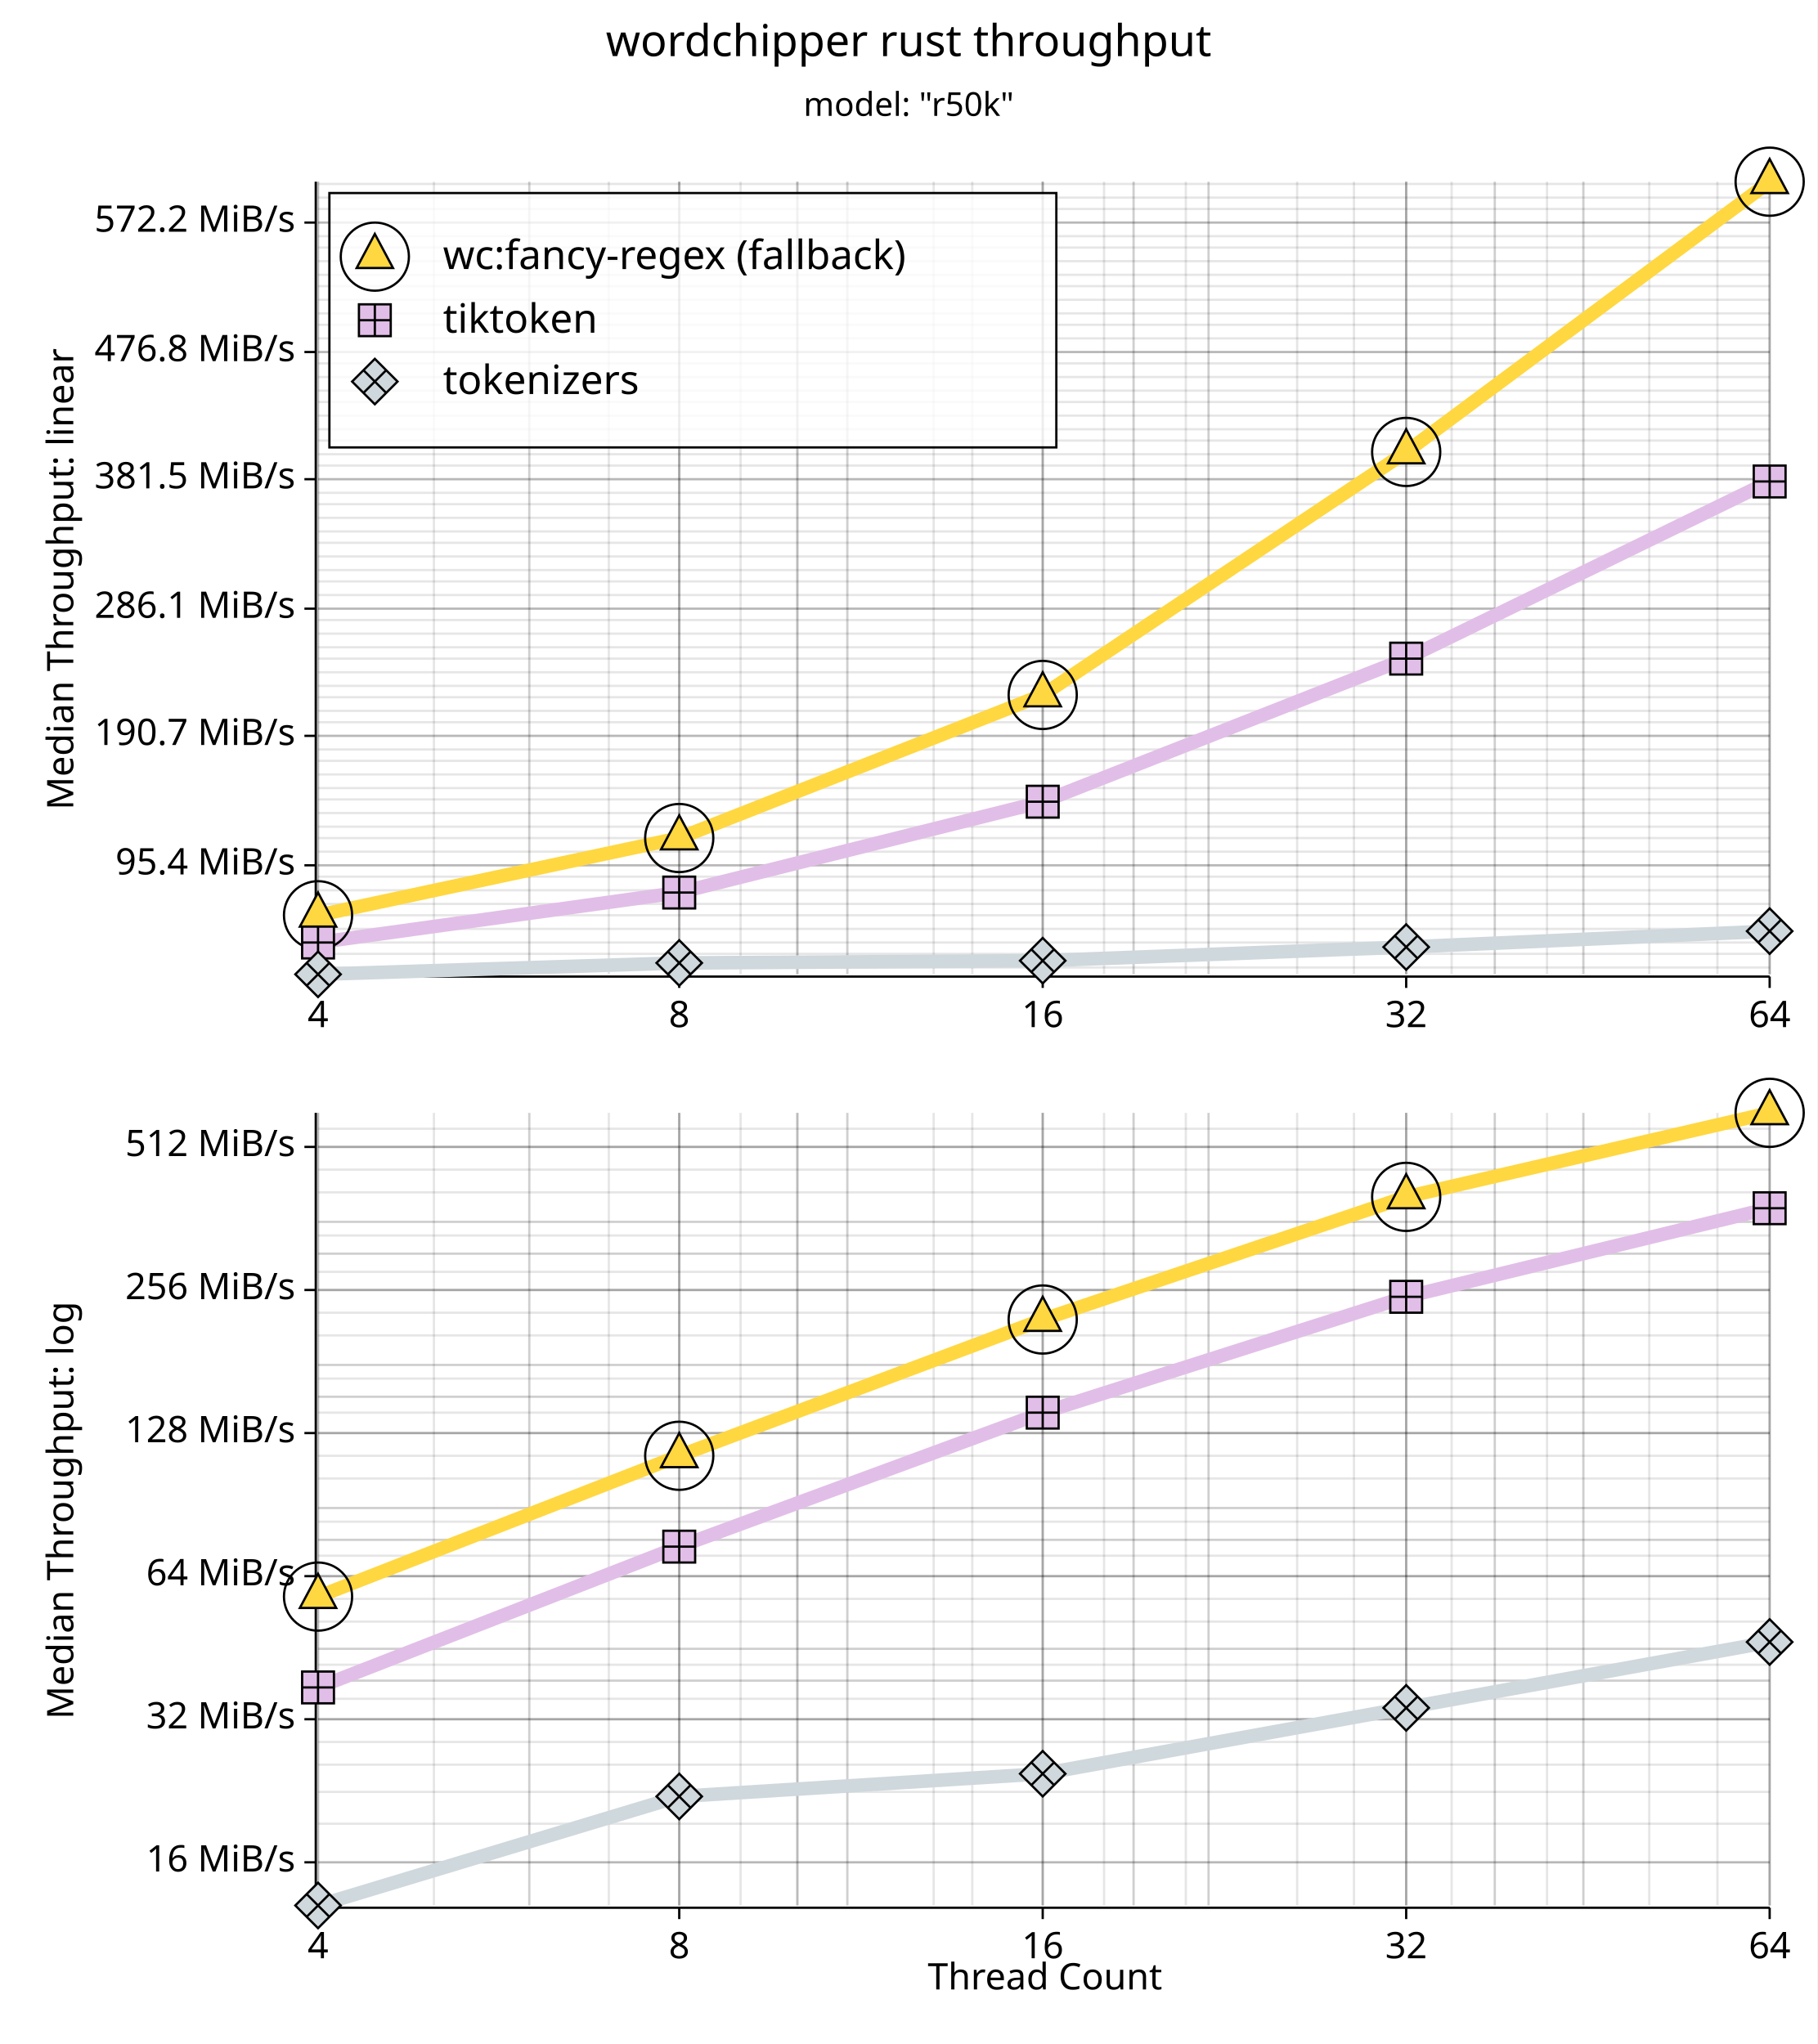
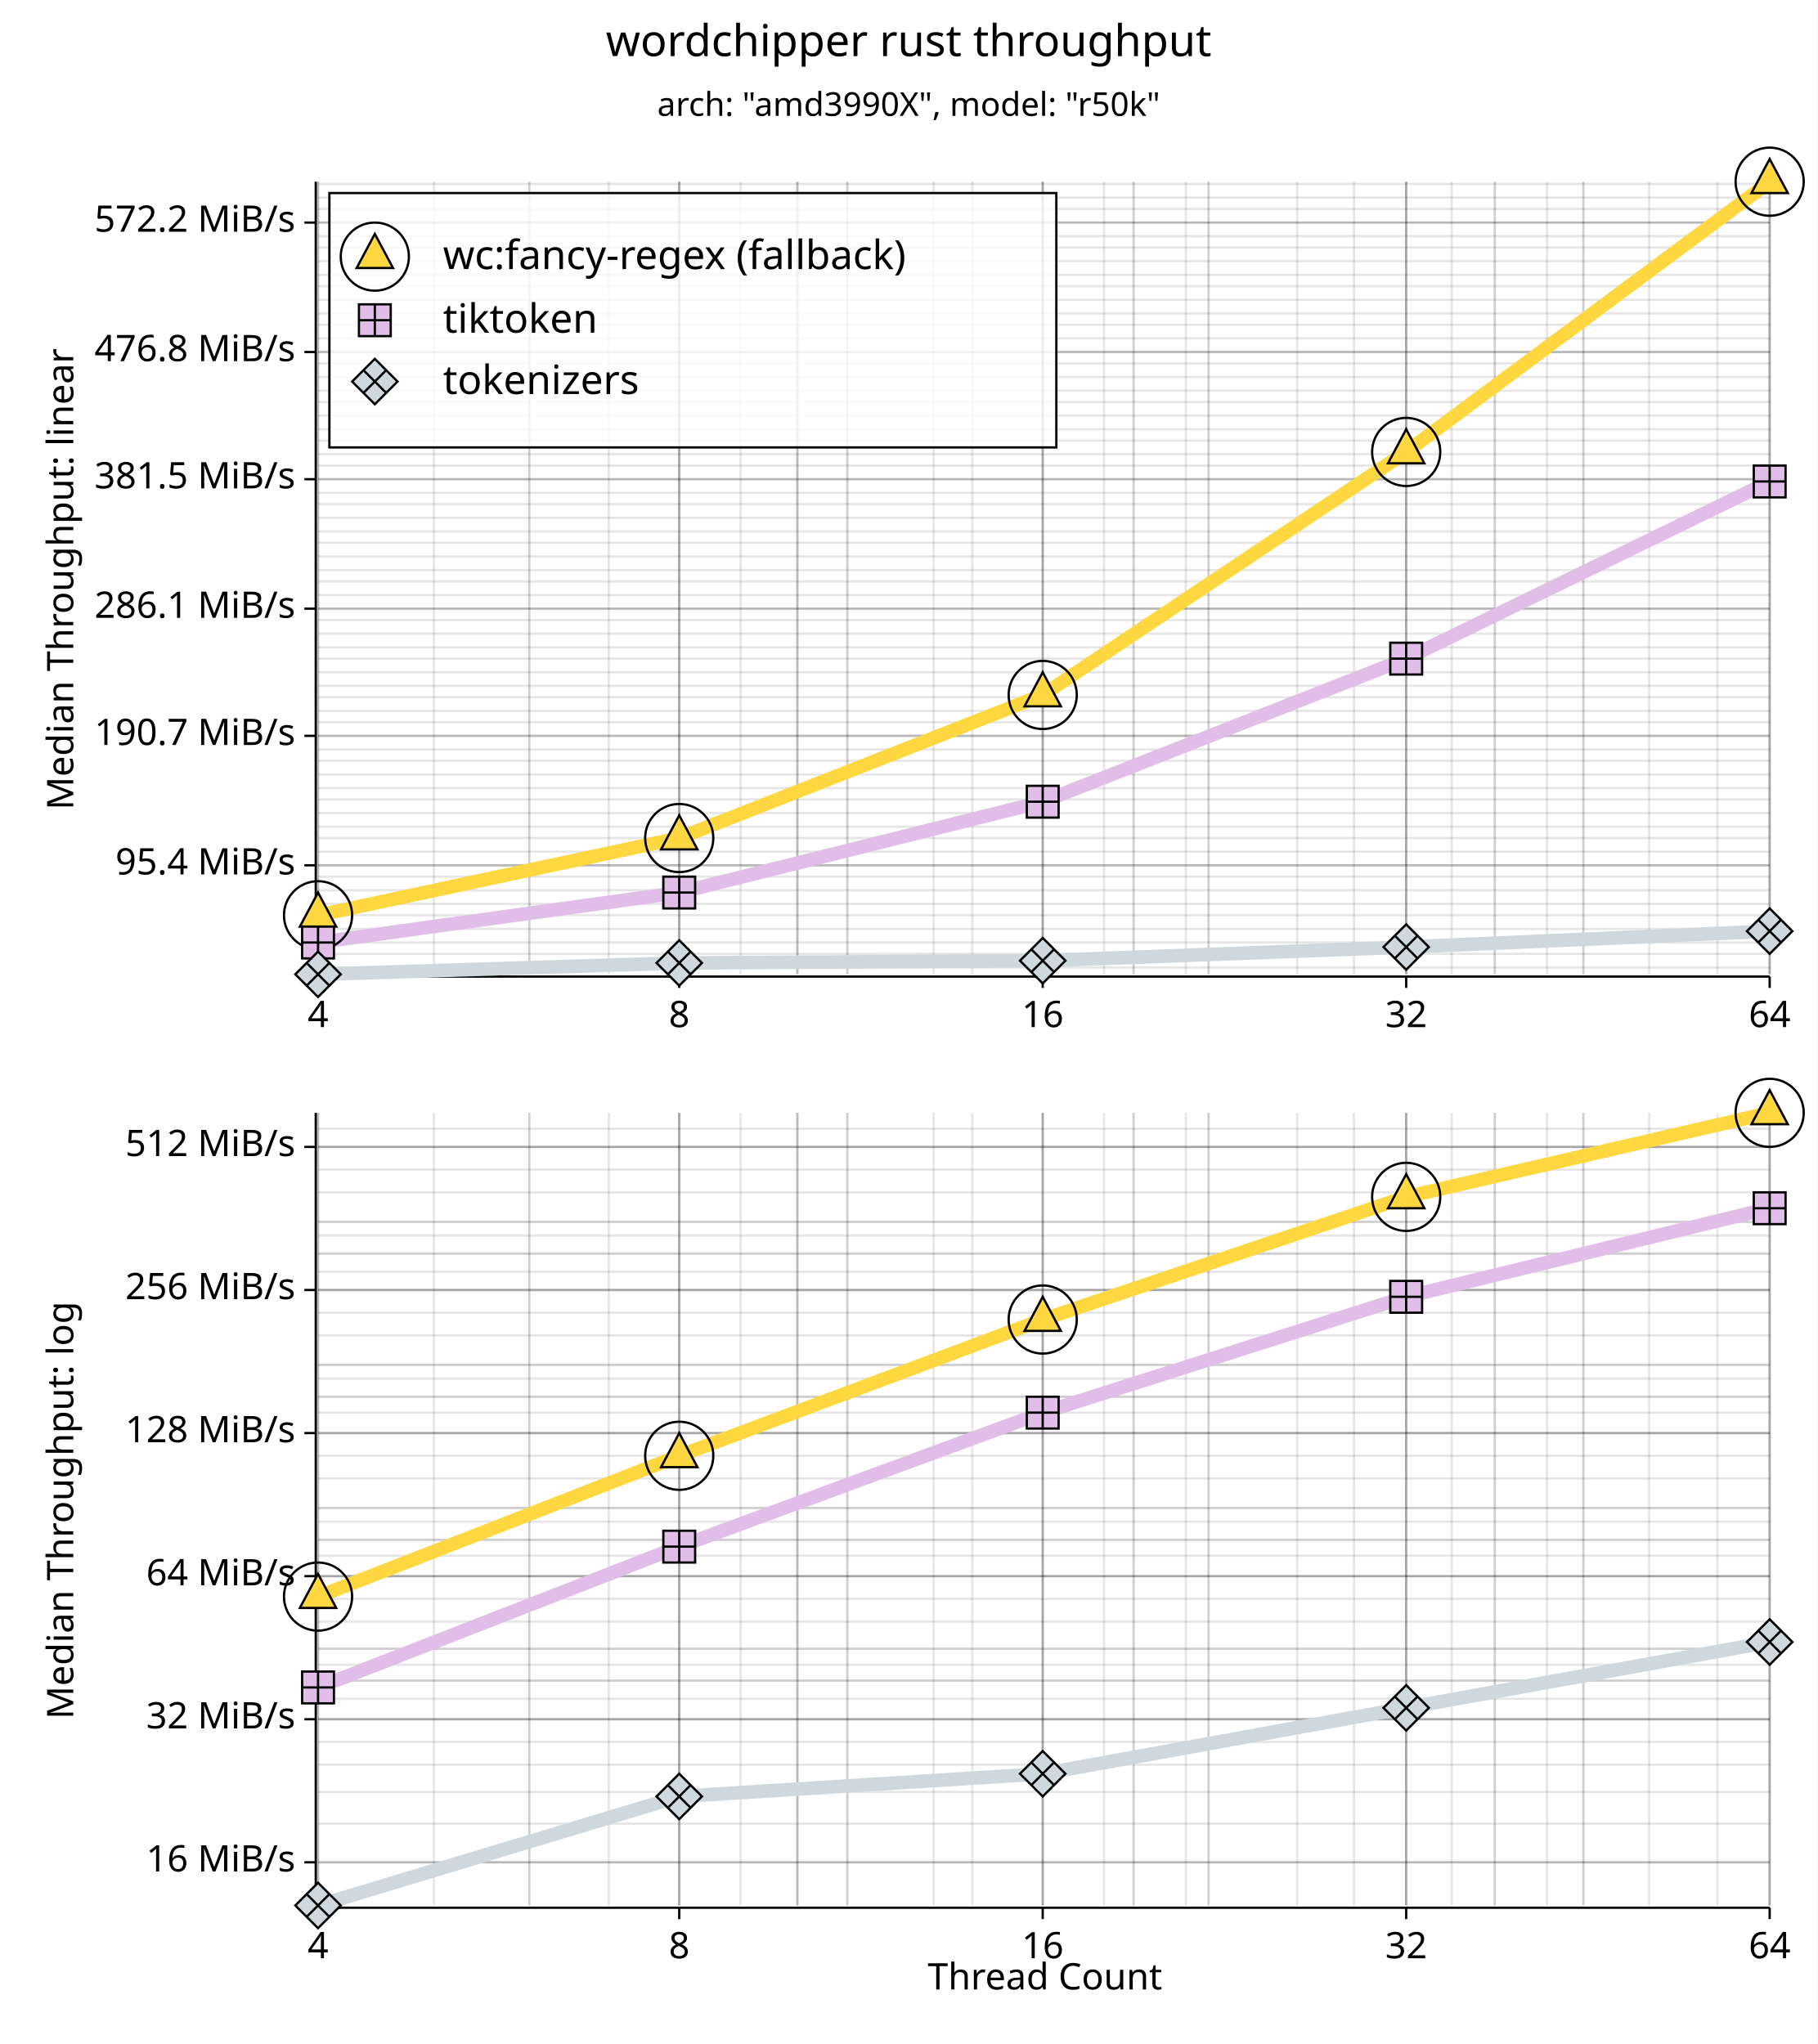
<svg xmlns="http://www.w3.org/2000/svg" width="800" height="900" viewBox="0 0 800 900">
  <rect x="0" y="0" width="800" height="900" opacity="1" fill="#FFFFFF" stroke="none" />
  <text x="400" y="10" dy="0.76em" text-anchor="middle" font-family="sans-serif" font-size="19.355" opacity="1" fill="#000000">
wordchipper rust throughput
</text>
  <text x="400" y="40" dy="0.76em" text-anchor="middle" font-family="sans-serif" font-size="14.516" opacity="1" fill="#000000">
- model: "r50k"
+ arch: "amd3990X", model: "r50k"
</text>
  <line opacity="0.1" stroke="#000000" stroke-width="1" x1="140" y1="429" x2="140" y2="80" />
  <line opacity="0.1" stroke="#000000" stroke-width="1" x1="191" y1="429" x2="191" y2="80" />
  <line opacity="0.1" stroke="#000000" stroke-width="1" x1="233" y1="429" x2="233" y2="80" />
  <line opacity="0.1" stroke="#000000" stroke-width="1" x1="233" y1="429" x2="233" y2="80" />
  <line opacity="0.1" stroke="#000000" stroke-width="1" x1="268" y1="429" x2="268" y2="80" />
  <line opacity="0.1" stroke="#000000" stroke-width="1" x1="299" y1="429" x2="299" y2="80" />
  <line opacity="0.1" stroke="#000000" stroke-width="1" x1="326" y1="429" x2="326" y2="80" />
  <line opacity="0.1" stroke="#000000" stroke-width="1" x1="351" y1="429" x2="351" y2="80" />
  <line opacity="0.1" stroke="#000000" stroke-width="1" x1="351" y1="429" x2="351" y2="80" />
  <line opacity="0.1" stroke="#000000" stroke-width="1" x1="373" y1="429" x2="373" y2="80" />
  <line opacity="0.1" stroke="#000000" stroke-width="1" x1="299" y1="429" x2="299" y2="80" />
  <line opacity="0.1" stroke="#000000" stroke-width="1" x1="351" y1="429" x2="351" y2="80" />
  <line opacity="0.1" stroke="#000000" stroke-width="1" x1="373" y1="429" x2="373" y2="80" />
  <line opacity="0.1" stroke="#000000" stroke-width="1" x1="411" y1="429" x2="411" y2="80" />
  <line opacity="0.1" stroke="#000000" stroke-width="1" x1="428" y1="429" x2="428" y2="80" />
  <line opacity="0.1" stroke="#000000" stroke-width="1" x1="459" y1="429" x2="459" y2="80" />
  <line opacity="0.1" stroke="#000000" stroke-width="1" x1="486" y1="429" x2="486" y2="80" />
  <line opacity="0.1" stroke="#000000" stroke-width="1" x1="499" y1="429" x2="499" y2="80" />
  <line opacity="0.1" stroke="#000000" stroke-width="1" x1="522" y1="429" x2="522" y2="80" />
  <line opacity="0.1" stroke="#000000" stroke-width="1" x1="532" y1="429" x2="532" y2="80" />
  <line opacity="0.1" stroke="#000000" stroke-width="1" x1="459" y1="429" x2="459" y2="80" />
  <line opacity="0.1" stroke="#000000" stroke-width="1" x1="499" y1="429" x2="499" y2="80" />
  <line opacity="0.1" stroke="#000000" stroke-width="1" x1="532" y1="429" x2="532" y2="80" />
  <line opacity="0.1" stroke="#000000" stroke-width="1" x1="571" y1="429" x2="571" y2="80" />
  <line opacity="0.1" stroke="#000000" stroke-width="1" x1="596" y1="429" x2="596" y2="80" />
  <line opacity="0.1" stroke="#000000" stroke-width="1" x1="619" y1="429" x2="619" y2="80" />
  <line opacity="0.1" stroke="#000000" stroke-width="1" x1="639" y1="429" x2="639" y2="80" />
  <line opacity="0.1" stroke="#000000" stroke-width="1" x1="658" y1="429" x2="658" y2="80" />
  <line opacity="0.1" stroke="#000000" stroke-width="1" x1="681" y1="429" x2="681" y2="80" />
  <line opacity="0.1" stroke="#000000" stroke-width="1" x1="697" y1="429" x2="697" y2="80" />
  <line opacity="0.1" stroke="#000000" stroke-width="1" x1="619" y1="429" x2="619" y2="80" />
  <line opacity="0.1" stroke="#000000" stroke-width="1" x1="658" y1="429" x2="658" y2="80" />
  <line opacity="0.1" stroke="#000000" stroke-width="1" x1="697" y1="429" x2="697" y2="80" />
  <line opacity="0.1" stroke="#000000" stroke-width="1" x1="726" y1="429" x2="726" y2="80" />
  <line opacity="0.1" stroke="#000000" stroke-width="1" x1="756" y1="429" x2="756" y2="80" />
  <line opacity="0.1" stroke="#000000" stroke-width="1" x1="779" y1="429" x2="779" y2="80" />
  <line opacity="0.1" stroke="#000000" stroke-width="1" x1="779" y1="429" x2="779" y2="80" />
  <line opacity="0.1" stroke="#000000" stroke-width="1" x1="140" y1="426" x2="779" y2="426" />
  <line opacity="0.1" stroke="#000000" stroke-width="1" x1="140" y1="420" x2="779" y2="420" />
  <line opacity="0.1" stroke="#000000" stroke-width="1" x1="140" y1="415" x2="779" y2="415" />
  <line opacity="0.1" stroke="#000000" stroke-width="1" x1="140" y1="409" x2="779" y2="409" />
  <line opacity="0.1" stroke="#000000" stroke-width="1" x1="140" y1="403" x2="779" y2="403" />
  <line opacity="0.1" stroke="#000000" stroke-width="1" x1="140" y1="398" x2="779" y2="398" />
  <line opacity="0.1" stroke="#000000" stroke-width="1" x1="140" y1="392" x2="779" y2="392" />
  <line opacity="0.1" stroke="#000000" stroke-width="1" x1="140" y1="386" x2="779" y2="386" />
  <line opacity="0.1" stroke="#000000" stroke-width="1" x1="140" y1="381" x2="779" y2="381" />
  <line opacity="0.1" stroke="#000000" stroke-width="1" x1="140" y1="375" x2="779" y2="375" />
  <line opacity="0.1" stroke="#000000" stroke-width="1" x1="140" y1="369" x2="779" y2="369" />
  <line opacity="0.1" stroke="#000000" stroke-width="1" x1="140" y1="364" x2="779" y2="364" />
  <line opacity="0.1" stroke="#000000" stroke-width="1" x1="140" y1="358" x2="779" y2="358" />
  <line opacity="0.1" stroke="#000000" stroke-width="1" x1="140" y1="352" x2="779" y2="352" />
  <line opacity="0.1" stroke="#000000" stroke-width="1" x1="140" y1="347" x2="779" y2="347" />
  <line opacity="0.1" stroke="#000000" stroke-width="1" x1="140" y1="341" x2="779" y2="341" />
  <line opacity="0.1" stroke="#000000" stroke-width="1" x1="140" y1="335" x2="779" y2="335" />
  <line opacity="0.1" stroke="#000000" stroke-width="1" x1="140" y1="330" x2="779" y2="330" />
  <line opacity="0.1" stroke="#000000" stroke-width="1" x1="140" y1="324" x2="779" y2="324" />
  <line opacity="0.1" stroke="#000000" stroke-width="1" x1="140" y1="318" x2="779" y2="318" />
  <line opacity="0.1" stroke="#000000" stroke-width="1" x1="140" y1="313" x2="779" y2="313" />
  <line opacity="0.1" stroke="#000000" stroke-width="1" x1="140" y1="307" x2="779" y2="307" />
  <line opacity="0.1" stroke="#000000" stroke-width="1" x1="140" y1="302" x2="779" y2="302" />
  <line opacity="0.1" stroke="#000000" stroke-width="1" x1="140" y1="296" x2="779" y2="296" />
  <line opacity="0.1" stroke="#000000" stroke-width="1" x1="140" y1="290" x2="779" y2="290" />
  <line opacity="0.1" stroke="#000000" stroke-width="1" x1="140" y1="285" x2="779" y2="285" />
  <line opacity="0.1" stroke="#000000" stroke-width="1" x1="140" y1="279" x2="779" y2="279" />
  <line opacity="0.1" stroke="#000000" stroke-width="1" x1="140" y1="273" x2="779" y2="273" />
  <line opacity="0.1" stroke="#000000" stroke-width="1" x1="140" y1="268" x2="779" y2="268" />
  <line opacity="0.1" stroke="#000000" stroke-width="1" x1="140" y1="262" x2="779" y2="262" />
  <line opacity="0.1" stroke="#000000" stroke-width="1" x1="140" y1="256" x2="779" y2="256" />
  <line opacity="0.1" stroke="#000000" stroke-width="1" x1="140" y1="251" x2="779" y2="251" />
  <line opacity="0.1" stroke="#000000" stroke-width="1" x1="140" y1="245" x2="779" y2="245" />
  <line opacity="0.1" stroke="#000000" stroke-width="1" x1="140" y1="239" x2="779" y2="239" />
  <line opacity="0.1" stroke="#000000" stroke-width="1" x1="140" y1="234" x2="779" y2="234" />
  <line opacity="0.1" stroke="#000000" stroke-width="1" x1="140" y1="228" x2="779" y2="228" />
  <line opacity="0.1" stroke="#000000" stroke-width="1" x1="140" y1="222" x2="779" y2="222" />
  <line opacity="0.1" stroke="#000000" stroke-width="1" x1="140" y1="217" x2="779" y2="217" />
  <line opacity="0.1" stroke="#000000" stroke-width="1" x1="140" y1="211" x2="779" y2="211" />
  <line opacity="0.1" stroke="#000000" stroke-width="1" x1="140" y1="205" x2="779" y2="205" />
  <line opacity="0.1" stroke="#000000" stroke-width="1" x1="140" y1="200" x2="779" y2="200" />
  <line opacity="0.1" stroke="#000000" stroke-width="1" x1="140" y1="194" x2="779" y2="194" />
  <line opacity="0.1" stroke="#000000" stroke-width="1" x1="140" y1="189" x2="779" y2="189" />
  <line opacity="0.1" stroke="#000000" stroke-width="1" x1="140" y1="183" x2="779" y2="183" />
  <line opacity="0.1" stroke="#000000" stroke-width="1" x1="140" y1="177" x2="779" y2="177" />
  <line opacity="0.1" stroke="#000000" stroke-width="1" x1="140" y1="172" x2="779" y2="172" />
  <line opacity="0.1" stroke="#000000" stroke-width="1" x1="140" y1="166" x2="779" y2="166" />
  <line opacity="0.1" stroke="#000000" stroke-width="1" x1="140" y1="160" x2="779" y2="160" />
  <line opacity="0.1" stroke="#000000" stroke-width="1" x1="140" y1="155" x2="779" y2="155" />
  <line opacity="0.1" stroke="#000000" stroke-width="1" x1="140" y1="149" x2="779" y2="149" />
  <line opacity="0.1" stroke="#000000" stroke-width="1" x1="140" y1="143" x2="779" y2="143" />
  <line opacity="0.1" stroke="#000000" stroke-width="1" x1="140" y1="138" x2="779" y2="138" />
  <line opacity="0.1" stroke="#000000" stroke-width="1" x1="140" y1="132" x2="779" y2="132" />
  <line opacity="0.1" stroke="#000000" stroke-width="1" x1="140" y1="126" x2="779" y2="126" />
  <line opacity="0.1" stroke="#000000" stroke-width="1" x1="140" y1="121" x2="779" y2="121" />
  <line opacity="0.1" stroke="#000000" stroke-width="1" x1="140" y1="115" x2="779" y2="115" />
  <line opacity="0.1" stroke="#000000" stroke-width="1" x1="140" y1="109" x2="779" y2="109" />
  <line opacity="0.1" stroke="#000000" stroke-width="1" x1="140" y1="104" x2="779" y2="104" />
  <line opacity="0.1" stroke="#000000" stroke-width="1" x1="140" y1="98" x2="779" y2="98" />
  <line opacity="0.1" stroke="#000000" stroke-width="1" x1="140" y1="92" x2="779" y2="92" />
  <line opacity="0.1" stroke="#000000" stroke-width="1" x1="140" y1="87" x2="779" y2="87" />
  <line opacity="0.1" stroke="#000000" stroke-width="1" x1="140" y1="81" x2="779" y2="81" />
  <text x="20" y="255" dy="0.76em" text-anchor="middle" font-family="sans-serif" font-size="16.129" opacity="1" fill="#000000" transform="rotate(270, 20, 255)">
Median Throughput: linear
</text>
  <line opacity="0.2" stroke="#000000" stroke-width="1" x1="140" y1="429" x2="140" y2="80" />
  <line opacity="0.2" stroke="#000000" stroke-width="1" x1="299" y1="429" x2="299" y2="80" />
  <line opacity="0.2" stroke="#000000" stroke-width="1" x1="459" y1="429" x2="459" y2="80" />
  <line opacity="0.2" stroke="#000000" stroke-width="1" x1="619" y1="429" x2="619" y2="80" />
  <line opacity="0.2" stroke="#000000" stroke-width="1" x1="779" y1="429" x2="779" y2="80" />
  <line opacity="0.2" stroke="#000000" stroke-width="1" x1="140" y1="381" x2="779" y2="381" />
  <line opacity="0.2" stroke="#000000" stroke-width="1" x1="140" y1="324" x2="779" y2="324" />
  <line opacity="0.2" stroke="#000000" stroke-width="1" x1="140" y1="268" x2="779" y2="268" />
  <line opacity="0.2" stroke="#000000" stroke-width="1" x1="140" y1="211" x2="779" y2="211" />
  <line opacity="0.2" stroke="#000000" stroke-width="1" x1="140" y1="155" x2="779" y2="155" />
  <line opacity="0.2" stroke="#000000" stroke-width="1" x1="140" y1="98" x2="779" y2="98" />
  <polyline fill="none" opacity="1" stroke="#000000" stroke-width="1" points="139,80 139,429 " />
  <text x="130" y="381" dy="0.5ex" text-anchor="end" font-family="sans-serif" font-size="16.129" opacity="1" fill="#000000">
95.4 MiB/s
</text>
  <polyline fill="none" opacity="1" stroke="#000000" stroke-width="1" points="134,381 139,381 " />
  <text x="130" y="324" dy="0.5ex" text-anchor="end" font-family="sans-serif" font-size="16.129" opacity="1" fill="#000000">
190.7 MiB/s
</text>
  <polyline fill="none" opacity="1" stroke="#000000" stroke-width="1" points="134,324 139,324 " />
  <text x="130" y="268" dy="0.5ex" text-anchor="end" font-family="sans-serif" font-size="16.129" opacity="1" fill="#000000">
286.1 MiB/s
</text>
  <polyline fill="none" opacity="1" stroke="#000000" stroke-width="1" points="134,268 139,268 " />
  <text x="130" y="211" dy="0.5ex" text-anchor="end" font-family="sans-serif" font-size="16.129" opacity="1" fill="#000000">
381.5 MiB/s
</text>
  <polyline fill="none" opacity="1" stroke="#000000" stroke-width="1" points="134,211 139,211 " />
  <text x="130" y="155" dy="0.5ex" text-anchor="end" font-family="sans-serif" font-size="16.129" opacity="1" fill="#000000">
476.8 MiB/s
</text>
  <polyline fill="none" opacity="1" stroke="#000000" stroke-width="1" points="134,155 139,155 " />
  <text x="130" y="98" dy="0.5ex" text-anchor="end" font-family="sans-serif" font-size="16.129" opacity="1" fill="#000000">
572.2 MiB/s
</text>
  <polyline fill="none" opacity="1" stroke="#000000" stroke-width="1" points="134,98 139,98 " />
  <polyline fill="none" opacity="1" stroke="#000000" stroke-width="1" points="140,430 779,430 " />
  <text x="140" y="440" dy="0.76em" text-anchor="middle" font-family="sans-serif" font-size="16.129" opacity="1" fill="#000000">
4
</text>
  <polyline fill="none" opacity="1" stroke="#000000" stroke-width="1" points="140,430 140,435 " />
  <text x="299" y="440" dy="0.76em" text-anchor="middle" font-family="sans-serif" font-size="16.129" opacity="1" fill="#000000">
8
</text>
  <polyline fill="none" opacity="1" stroke="#000000" stroke-width="1" points="299,430 299,435 " />
  <text x="459" y="440" dy="0.76em" text-anchor="middle" font-family="sans-serif" font-size="16.129" opacity="1" fill="#000000">
16
</text>
  <polyline fill="none" opacity="1" stroke="#000000" stroke-width="1" points="459,430 459,435 " />
  <text x="619" y="440" dy="0.76em" text-anchor="middle" font-family="sans-serif" font-size="16.129" opacity="1" fill="#000000">
32
</text>
  <polyline fill="none" opacity="1" stroke="#000000" stroke-width="1" points="619,430 619,435 " />
  <text x="779" y="440" dy="0.76em" text-anchor="middle" font-family="sans-serif" font-size="16.129" opacity="1" fill="#000000">
64
</text>
  <polyline fill="none" opacity="1" stroke="#000000" stroke-width="1" points="779,430 779,435 " />
  <polyline fill="none" opacity="1" stroke="#FFD740" stroke-width="6" points="140,403 299,369 459,306 619,199 779,80 " />
  <polyline fill="none" opacity="1" stroke="#E1BEE7" stroke-width="6" points="140,415 299,393 459,353 619,290 779,212 " />
  <polyline fill="none" opacity="1" stroke="#CFD8DC" stroke-width="6" points="140,429 299,424 459,423 619,417 779,410 " />
  <circle cx="140" cy="403" r="15" opacity="1" fill="none" stroke="#000000" stroke-width="1" />
  <polygon opacity="1" fill="#FFD740" points="140,393 148,408 132,408 " />
  <polyline fill="none" opacity="1" stroke="#000000" stroke-width="1" points="140,393 148,408 132,408 140,393 148,408 " />
  <circle cx="299" cy="369" r="15" opacity="1" fill="none" stroke="#000000" stroke-width="1" />
  <polygon opacity="1" fill="#FFD740" points="299,359 307,374 291,374 " />
  <polyline fill="none" opacity="1" stroke="#000000" stroke-width="1" points="299,359 307,374 291,374 299,359 307,374 " />
  <circle cx="459" cy="306" r="15" opacity="1" fill="none" stroke="#000000" stroke-width="1" />
  <polygon opacity="1" fill="#FFD740" points="459,296 467,311 451,311 " />
  <polyline fill="none" opacity="1" stroke="#000000" stroke-width="1" points="459,296 467,311 451,311 459,296 467,311 " />
  <circle cx="619" cy="199" r="15" opacity="1" fill="none" stroke="#000000" stroke-width="1" />
  <polygon opacity="1" fill="#FFD740" points="619,189 627,204 611,204 " />
  <polyline fill="none" opacity="1" stroke="#000000" stroke-width="1" points="619,189 627,204 611,204 619,189 627,204 " />
  <circle cx="779" cy="80" r="15" opacity="1" fill="none" stroke="#000000" stroke-width="1" />
  <polygon opacity="1" fill="#FFD740" points="779,70 787,85 771,85 " />
  <polyline fill="none" opacity="1" stroke="#000000" stroke-width="1" points="779,70 787,85 771,85 779,70 787,85 " />
  <polygon opacity="1" fill="#E1BEE7" points="133,408 140,408 140,415 140,408 147,408 147,415 140,415 147,415 147,422 140,422 140,415 140,422 133,422 133,415 140,415 133,415 " />
  <polyline fill="none" opacity="1" stroke="#000000" stroke-width="1" points="133,408 140,408 140,415 140,408 147,408 147,415 140,415 147,415 147,422 140,422 140,415 140,422 133,422 133,415 140,415 133,415 133,408 140,408 " />
  <polygon opacity="1" fill="#E1BEE7" points="292,386 299,386 299,393 299,386 306,386 306,393 299,393 306,393 306,400 299,400 299,393 299,400 292,400 292,393 299,393 292,393 " />
  <polyline fill="none" opacity="1" stroke="#000000" stroke-width="1" points="292,386 299,386 299,393 299,386 306,386 306,393 299,393 306,393 306,400 299,400 299,393 299,400 292,400 292,393 299,393 292,393 292,386 299,386 " />
  <polygon opacity="1" fill="#E1BEE7" points="452,346 459,346 459,353 459,346 466,346 466,353 459,353 466,353 466,360 459,360 459,353 459,360 452,360 452,353 459,353 452,353 " />
  <polyline fill="none" opacity="1" stroke="#000000" stroke-width="1" points="452,346 459,346 459,353 459,346 466,346 466,353 459,353 466,353 466,360 459,360 459,353 459,360 452,360 452,353 459,353 452,353 452,346 459,346 " />
  <polygon opacity="1" fill="#E1BEE7" points="612,283 619,283 619,290 619,283 626,283 626,290 619,290 626,290 626,297 619,297 619,290 619,297 612,297 612,290 619,290 612,290 " />
  <polyline fill="none" opacity="1" stroke="#000000" stroke-width="1" points="612,283 619,283 619,290 619,283 626,283 626,290 619,290 626,290 626,297 619,297 619,290 619,297 612,297 612,290 619,290 612,290 612,283 619,283 " />
  <polygon opacity="1" fill="#E1BEE7" points="772,205 779,205 779,212 779,205 786,205 786,212 779,212 786,212 786,219 779,219 779,212 779,219 772,219 772,212 779,212 772,212 " />
  <polyline fill="none" opacity="1" stroke="#000000" stroke-width="1" points="772,205 779,205 779,212 779,205 786,205 786,212 779,212 786,212 786,219 779,219 779,212 779,219 772,219 772,212 779,212 772,212 772,205 779,205 " />
  <polygon opacity="1" fill="#CFD8DC" points="140,419 145,424 140,429 145,424 150,429 145,434 140,429 145,434 140,439 135,434 140,429 135,434 130,429 135,424 140,429 135,424 " />
  <polyline fill="none" opacity="1" stroke="#000000" stroke-width="1" points="140,419 145,424 140,429 145,424 150,429 145,434 140,429 145,434 140,439 135,434 140,429 135,434 130,429 135,424 140,429 135,424 140,419 145,424 " />
  <polygon opacity="1" fill="#CFD8DC" points="299,414 304,419 299,424 304,419 309,424 304,429 299,424 304,429 299,434 294,429 299,424 294,429 289,424 294,419 299,424 294,419 " />
  <polyline fill="none" opacity="1" stroke="#000000" stroke-width="1" points="299,414 304,419 299,424 304,419 309,424 304,429 299,424 304,429 299,434 294,429 299,424 294,429 289,424 294,419 299,424 294,419 299,414 304,419 " />
  <polygon opacity="1" fill="#CFD8DC" points="459,413 464,418 459,423 464,418 469,423 464,428 459,423 464,428 459,433 454,428 459,423 454,428 449,423 454,418 459,423 454,418 " />
  <polyline fill="none" opacity="1" stroke="#000000" stroke-width="1" points="459,413 464,418 459,423 464,418 469,423 464,428 459,423 464,428 459,433 454,428 459,423 454,428 449,423 454,418 459,423 454,418 459,413 464,418 " />
  <polygon opacity="1" fill="#CFD8DC" points="619,407 624,412 619,417 624,412 629,417 624,422 619,417 624,422 619,427 614,422 619,417 614,422 609,417 614,412 619,417 614,412 " />
  <polyline fill="none" opacity="1" stroke="#000000" stroke-width="1" points="619,407 624,412 619,417 624,412 629,417 624,422 619,417 624,422 619,427 614,422 619,417 614,422 609,417 614,412 619,417 614,412 619,407 624,412 " />
  <polygon opacity="1" fill="#CFD8DC" points="779,400 784,405 779,410 784,405 789,410 784,415 779,410 784,415 779,420 774,415 779,410 774,415 769,410 774,405 779,410 774,405 " />
  <polyline fill="none" opacity="1" stroke="#000000" stroke-width="1" points="779,400 784,405 779,410 784,405 789,410 784,415 779,410 784,415 779,420 774,415 779,410 774,415 769,410 774,405 779,410 774,405 779,400 784,405 " />
  <rect x="145" y="85" width="320" height="112" opacity="0.8" fill="#FFFFFF" stroke="none" />
  <rect x="145" y="85" width="320" height="112" opacity="1" fill="none" stroke="#000000" />
  <text x="195" y="105" dy="0.76em" text-anchor="start" font-family="sans-serif" font-size="17.742" opacity="1" fill="#000000">
wc:fancy-regex (fallback)
</text>
  <text x="195" y="133" dy="0.76em" text-anchor="start" font-family="sans-serif" font-size="17.742" opacity="1" fill="#000000">
tiktoken
</text>
  <text x="195" y="160" dy="0.76em" text-anchor="start" font-family="sans-serif" font-size="17.742" opacity="1" fill="#000000">
tokenizers
</text>
  <circle cx="165" cy="113" r="15" opacity="1" fill="none" stroke="#000000" stroke-width="1" />
  <polygon opacity="1" fill="#FFD740" points="165,103 173,118 157,118 " />
  <polyline fill="none" opacity="1" stroke="#000000" stroke-width="1" points="165,103 173,118 157,118 165,103 173,118 " />
  <polygon opacity="1" fill="#E1BEE7" points="158,134 165,134 165,141 165,134 172,134 172,141 165,141 172,141 172,148 165,148 165,141 165,148 158,148 158,141 165,141 158,141 " />
  <polyline fill="none" opacity="1" stroke="#000000" stroke-width="1" points="158,134 165,134 165,141 165,134 172,134 172,141 165,141 172,141 172,148 165,148 165,141 165,148 158,148 158,141 165,141 158,141 158,134 165,134 " />
  <polygon opacity="1" fill="#CFD8DC" points="165,158 170,163 165,168 170,163 175,168 170,173 165,168 170,173 165,178 160,173 165,168 160,173 155,168 160,163 165,168 160,163 " />
  <polyline fill="none" opacity="1" stroke="#000000" stroke-width="1" points="165,158 170,163 165,168 170,163 175,168 170,173 165,168 170,173 165,178 160,173 165,168 160,173 155,168 160,163 165,168 160,163 165,158 170,163 " />
  <line opacity="0.1" stroke="#000000" stroke-width="1" x1="140" y1="839" x2="140" y2="490" />
  <line opacity="0.1" stroke="#000000" stroke-width="1" x1="191" y1="839" x2="191" y2="490" />
  <line opacity="0.1" stroke="#000000" stroke-width="1" x1="233" y1="839" x2="233" y2="490" />
  <line opacity="0.1" stroke="#000000" stroke-width="1" x1="233" y1="839" x2="233" y2="490" />
  <line opacity="0.1" stroke="#000000" stroke-width="1" x1="268" y1="839" x2="268" y2="490" />
  <line opacity="0.1" stroke="#000000" stroke-width="1" x1="299" y1="839" x2="299" y2="490" />
  <line opacity="0.1" stroke="#000000" stroke-width="1" x1="326" y1="839" x2="326" y2="490" />
  <line opacity="0.1" stroke="#000000" stroke-width="1" x1="351" y1="839" x2="351" y2="490" />
  <line opacity="0.1" stroke="#000000" stroke-width="1" x1="351" y1="839" x2="351" y2="490" />
  <line opacity="0.1" stroke="#000000" stroke-width="1" x1="373" y1="839" x2="373" y2="490" />
  <line opacity="0.1" stroke="#000000" stroke-width="1" x1="299" y1="839" x2="299" y2="490" />
  <line opacity="0.1" stroke="#000000" stroke-width="1" x1="351" y1="839" x2="351" y2="490" />
  <line opacity="0.1" stroke="#000000" stroke-width="1" x1="373" y1="839" x2="373" y2="490" />
  <line opacity="0.1" stroke="#000000" stroke-width="1" x1="411" y1="839" x2="411" y2="490" />
  <line opacity="0.1" stroke="#000000" stroke-width="1" x1="428" y1="839" x2="428" y2="490" />
  <line opacity="0.1" stroke="#000000" stroke-width="1" x1="459" y1="839" x2="459" y2="490" />
  <line opacity="0.1" stroke="#000000" stroke-width="1" x1="486" y1="839" x2="486" y2="490" />
  <line opacity="0.1" stroke="#000000" stroke-width="1" x1="499" y1="839" x2="499" y2="490" />
  <line opacity="0.1" stroke="#000000" stroke-width="1" x1="522" y1="839" x2="522" y2="490" />
  <line opacity="0.1" stroke="#000000" stroke-width="1" x1="532" y1="839" x2="532" y2="490" />
  <line opacity="0.1" stroke="#000000" stroke-width="1" x1="459" y1="839" x2="459" y2="490" />
  <line opacity="0.1" stroke="#000000" stroke-width="1" x1="499" y1="839" x2="499" y2="490" />
  <line opacity="0.1" stroke="#000000" stroke-width="1" x1="532" y1="839" x2="532" y2="490" />
  <line opacity="0.1" stroke="#000000" stroke-width="1" x1="571" y1="839" x2="571" y2="490" />
  <line opacity="0.1" stroke="#000000" stroke-width="1" x1="596" y1="839" x2="596" y2="490" />
  <line opacity="0.1" stroke="#000000" stroke-width="1" x1="619" y1="839" x2="619" y2="490" />
  <line opacity="0.1" stroke="#000000" stroke-width="1" x1="639" y1="839" x2="639" y2="490" />
  <line opacity="0.1" stroke="#000000" stroke-width="1" x1="658" y1="839" x2="658" y2="490" />
  <line opacity="0.1" stroke="#000000" stroke-width="1" x1="681" y1="839" x2="681" y2="490" />
  <line opacity="0.1" stroke="#000000" stroke-width="1" x1="697" y1="839" x2="697" y2="490" />
  <line opacity="0.1" stroke="#000000" stroke-width="1" x1="619" y1="839" x2="619" y2="490" />
  <line opacity="0.1" stroke="#000000" stroke-width="1" x1="658" y1="839" x2="658" y2="490" />
  <line opacity="0.1" stroke="#000000" stroke-width="1" x1="697" y1="839" x2="697" y2="490" />
  <line opacity="0.1" stroke="#000000" stroke-width="1" x1="726" y1="839" x2="726" y2="490" />
  <line opacity="0.1" stroke="#000000" stroke-width="1" x1="756" y1="839" x2="756" y2="490" />
  <line opacity="0.1" stroke="#000000" stroke-width="1" x1="779" y1="839" x2="779" y2="490" />
  <line opacity="0.1" stroke="#000000" stroke-width="1" x1="779" y1="839" x2="779" y2="490" />
  <line opacity="0.1" stroke="#000000" stroke-width="1" x1="140" y1="820" x2="779" y2="820" />
  <line opacity="0.1" stroke="#000000" stroke-width="1" x1="140" y1="803" x2="779" y2="803" />
  <line opacity="0.1" stroke="#000000" stroke-width="1" x1="140" y1="789" x2="779" y2="789" />
  <line opacity="0.1" stroke="#000000" stroke-width="1" x1="140" y1="777" x2="779" y2="777" />
  <line opacity="0.1" stroke="#000000" stroke-width="1" x1="140" y1="767" x2="779" y2="767" />
  <line opacity="0.1" stroke="#000000" stroke-width="1" x1="140" y1="757" x2="779" y2="757" />
  <line opacity="0.1" stroke="#000000" stroke-width="1" x1="140" y1="748" x2="779" y2="748" />
  <line opacity="0.1" stroke="#000000" stroke-width="1" x1="140" y1="740" x2="779" y2="740" />
  <line opacity="0.1" stroke="#000000" stroke-width="1" x1="140" y1="733" x2="779" y2="733" />
  <line opacity="0.1" stroke="#000000" stroke-width="1" x1="140" y1="726" x2="779" y2="726" />
  <line opacity="0.1" stroke="#000000" stroke-width="1" x1="140" y1="757" x2="779" y2="757" />
  <line opacity="0.1" stroke="#000000" stroke-width="1" x1="140" y1="740" x2="779" y2="740" />
  <line opacity="0.1" stroke="#000000" stroke-width="1" x1="140" y1="726" x2="779" y2="726" />
  <line opacity="0.1" stroke="#000000" stroke-width="1" x1="140" y1="714" x2="779" y2="714" />
  <line opacity="0.1" stroke="#000000" stroke-width="1" x1="140" y1="704" x2="779" y2="704" />
  <line opacity="0.1" stroke="#000000" stroke-width="1" x1="140" y1="694" x2="779" y2="694" />
  <line opacity="0.1" stroke="#000000" stroke-width="1" x1="140" y1="685" x2="779" y2="685" />
  <line opacity="0.1" stroke="#000000" stroke-width="1" x1="140" y1="678" x2="779" y2="678" />
  <line opacity="0.1" stroke="#000000" stroke-width="1" x1="140" y1="670" x2="779" y2="670" />
  <line opacity="0.1" stroke="#000000" stroke-width="1" x1="140" y1="664" x2="779" y2="664" />
  <line opacity="0.1" stroke="#000000" stroke-width="1" x1="140" y1="694" x2="779" y2="694" />
  <line opacity="0.1" stroke="#000000" stroke-width="1" x1="140" y1="678" x2="779" y2="678" />
  <line opacity="0.1" stroke="#000000" stroke-width="1" x1="140" y1="664" x2="779" y2="664" />
  <line opacity="0.1" stroke="#000000" stroke-width="1" x1="140" y1="651" x2="779" y2="651" />
  <line opacity="0.1" stroke="#000000" stroke-width="1" x1="140" y1="641" x2="779" y2="641" />
  <line opacity="0.1" stroke="#000000" stroke-width="1" x1="140" y1="631" x2="779" y2="631" />
  <line opacity="0.1" stroke="#000000" stroke-width="1" x1="140" y1="622" x2="779" y2="622" />
  <line opacity="0.1" stroke="#000000" stroke-width="1" x1="140" y1="615" x2="779" y2="615" />
  <line opacity="0.1" stroke="#000000" stroke-width="1" x1="140" y1="607" x2="779" y2="607" />
  <line opacity="0.1" stroke="#000000" stroke-width="1" x1="140" y1="601" x2="779" y2="601" />
  <line opacity="0.1" stroke="#000000" stroke-width="1" x1="140" y1="631" x2="779" y2="631" />
  <line opacity="0.1" stroke="#000000" stroke-width="1" x1="140" y1="615" x2="779" y2="615" />
  <line opacity="0.1" stroke="#000000" stroke-width="1" x1="140" y1="601" x2="779" y2="601" />
  <line opacity="0.1" stroke="#000000" stroke-width="1" x1="140" y1="588" x2="779" y2="588" />
  <line opacity="0.1" stroke="#000000" stroke-width="1" x1="140" y1="578" x2="779" y2="578" />
  <line opacity="0.1" stroke="#000000" stroke-width="1" x1="140" y1="568" x2="779" y2="568" />
  <line opacity="0.1" stroke="#000000" stroke-width="1" x1="140" y1="560" x2="779" y2="560" />
  <line opacity="0.1" stroke="#000000" stroke-width="1" x1="140" y1="552" x2="779" y2="552" />
  <line opacity="0.1" stroke="#000000" stroke-width="1" x1="140" y1="544" x2="779" y2="544" />
  <line opacity="0.1" stroke="#000000" stroke-width="1" x1="140" y1="538" x2="779" y2="538" />
  <line opacity="0.1" stroke="#000000" stroke-width="1" x1="140" y1="568" x2="779" y2="568" />
  <line opacity="0.1" stroke="#000000" stroke-width="1" x1="140" y1="552" x2="779" y2="552" />
  <line opacity="0.1" stroke="#000000" stroke-width="1" x1="140" y1="538" x2="779" y2="538" />
  <line opacity="0.1" stroke="#000000" stroke-width="1" x1="140" y1="525" x2="779" y2="525" />
  <line opacity="0.1" stroke="#000000" stroke-width="1" x1="140" y1="515" x2="779" y2="515" />
  <line opacity="0.1" stroke="#000000" stroke-width="1" x1="140" y1="505" x2="779" y2="505" />
  <line opacity="0.1" stroke="#000000" stroke-width="1" x1="140" y1="497" x2="779" y2="497" />
  <line opacity="0.1" stroke="#000000" stroke-width="1" x1="140" y1="505" x2="779" y2="505" />
  <text x="20" y="665" dy="0.76em" text-anchor="middle" font-family="sans-serif" font-size="16.129" opacity="1" fill="#000000" transform="rotate(270, 20, 665)">
Median Throughput: log
</text>
  <text x="460" y="880" dy="-0.5ex" text-anchor="middle" font-family="sans-serif" font-size="16.129" opacity="1" fill="#000000">
Thread Count
</text>
  <line opacity="0.2" stroke="#000000" stroke-width="1" x1="140" y1="839" x2="140" y2="490" />
  <line opacity="0.2" stroke="#000000" stroke-width="1" x1="299" y1="839" x2="299" y2="490" />
  <line opacity="0.2" stroke="#000000" stroke-width="1" x1="459" y1="839" x2="459" y2="490" />
  <line opacity="0.2" stroke="#000000" stroke-width="1" x1="619" y1="839" x2="619" y2="490" />
  <line opacity="0.2" stroke="#000000" stroke-width="1" x1="779" y1="839" x2="779" y2="490" />
  <line opacity="0.2" stroke="#000000" stroke-width="1" x1="140" y1="820" x2="779" y2="820" />
  <line opacity="0.2" stroke="#000000" stroke-width="1" x1="140" y1="757" x2="779" y2="757" />
  <line opacity="0.2" stroke="#000000" stroke-width="1" x1="140" y1="694" x2="779" y2="694" />
  <line opacity="0.2" stroke="#000000" stroke-width="1" x1="140" y1="631" x2="779" y2="631" />
  <line opacity="0.2" stroke="#000000" stroke-width="1" x1="140" y1="568" x2="779" y2="568" />
  <line opacity="0.2" stroke="#000000" stroke-width="1" x1="140" y1="505" x2="779" y2="505" />
  <polyline fill="none" opacity="1" stroke="#000000" stroke-width="1" points="139,490 139,839 " />
  <text x="130" y="820" dy="0.5ex" text-anchor="end" font-family="sans-serif" font-size="16.129" opacity="1" fill="#000000">
16 MiB/s
</text>
  <polyline fill="none" opacity="1" stroke="#000000" stroke-width="1" points="134,820 139,820 " />
  <text x="130" y="757" dy="0.5ex" text-anchor="end" font-family="sans-serif" font-size="16.129" opacity="1" fill="#000000">
32 MiB/s
</text>
  <polyline fill="none" opacity="1" stroke="#000000" stroke-width="1" points="134,757 139,757 " />
  <text x="130" y="694" dy="0.5ex" text-anchor="end" font-family="sans-serif" font-size="16.129" opacity="1" fill="#000000">
64 MiB/s
</text>
  <polyline fill="none" opacity="1" stroke="#000000" stroke-width="1" points="134,694 139,694 " />
  <text x="130" y="631" dy="0.5ex" text-anchor="end" font-family="sans-serif" font-size="16.129" opacity="1" fill="#000000">
128 MiB/s
</text>
  <polyline fill="none" opacity="1" stroke="#000000" stroke-width="1" points="134,631 139,631 " />
  <text x="130" y="568" dy="0.5ex" text-anchor="end" font-family="sans-serif" font-size="16.129" opacity="1" fill="#000000">
256 MiB/s
</text>
  <polyline fill="none" opacity="1" stroke="#000000" stroke-width="1" points="134,568 139,568 " />
  <text x="130" y="505" dy="0.5ex" text-anchor="end" font-family="sans-serif" font-size="16.129" opacity="1" fill="#000000">
512 MiB/s
</text>
  <polyline fill="none" opacity="1" stroke="#000000" stroke-width="1" points="134,505 139,505 " />
  <polyline fill="none" opacity="1" stroke="#000000" stroke-width="1" points="140,840 779,840 " />
  <text x="140" y="850" dy="0.76em" text-anchor="middle" font-family="sans-serif" font-size="16.129" opacity="1" fill="#000000">
4
</text>
  <polyline fill="none" opacity="1" stroke="#000000" stroke-width="1" points="140,840 140,845 " />
  <text x="299" y="850" dy="0.76em" text-anchor="middle" font-family="sans-serif" font-size="16.129" opacity="1" fill="#000000">
8
</text>
  <polyline fill="none" opacity="1" stroke="#000000" stroke-width="1" points="299,840 299,845 " />
  <text x="459" y="850" dy="0.76em" text-anchor="middle" font-family="sans-serif" font-size="16.129" opacity="1" fill="#000000">
16
</text>
  <polyline fill="none" opacity="1" stroke="#000000" stroke-width="1" points="459,840 459,845 " />
  <text x="619" y="850" dy="0.76em" text-anchor="middle" font-family="sans-serif" font-size="16.129" opacity="1" fill="#000000">
32
</text>
  <polyline fill="none" opacity="1" stroke="#000000" stroke-width="1" points="619,840 619,845 " />
  <text x="779" y="850" dy="0.76em" text-anchor="middle" font-family="sans-serif" font-size="16.129" opacity="1" fill="#000000">
64
</text>
  <polyline fill="none" opacity="1" stroke="#000000" stroke-width="1" points="779,840 779,845 " />
  <polyline fill="none" opacity="1" stroke="#FFD740" stroke-width="6" points="140,703 299,641 459,581 619,527 779,490 " />
  <polyline fill="none" opacity="1" stroke="#E1BEE7" stroke-width="6" points="140,743 299,681 459,622 619,571 779,532 " />
  <polyline fill="none" opacity="1" stroke="#CFD8DC" stroke-width="6" points="140,839 299,791 459,781 619,752 779,723 " />
  <circle cx="140" cy="703" r="15" opacity="1" fill="none" stroke="#000000" stroke-width="1" />
  <polygon opacity="1" fill="#FFD740" points="140,693 148,708 132,708 " />
  <polyline fill="none" opacity="1" stroke="#000000" stroke-width="1" points="140,693 148,708 132,708 140,693 148,708 " />
  <circle cx="299" cy="641" r="15" opacity="1" fill="none" stroke="#000000" stroke-width="1" />
  <polygon opacity="1" fill="#FFD740" points="299,631 307,646 291,646 " />
  <polyline fill="none" opacity="1" stroke="#000000" stroke-width="1" points="299,631 307,646 291,646 299,631 307,646 " />
  <circle cx="459" cy="581" r="15" opacity="1" fill="none" stroke="#000000" stroke-width="1" />
  <polygon opacity="1" fill="#FFD740" points="459,571 467,586 451,586 " />
  <polyline fill="none" opacity="1" stroke="#000000" stroke-width="1" points="459,571 467,586 451,586 459,571 467,586 " />
  <circle cx="619" cy="527" r="15" opacity="1" fill="none" stroke="#000000" stroke-width="1" />
  <polygon opacity="1" fill="#FFD740" points="619,517 627,532 611,532 " />
  <polyline fill="none" opacity="1" stroke="#000000" stroke-width="1" points="619,517 627,532 611,532 619,517 627,532 " />
  <circle cx="779" cy="490" r="15" opacity="1" fill="none" stroke="#000000" stroke-width="1" />
  <polygon opacity="1" fill="#FFD740" points="779,480 787,495 771,495 " />
  <polyline fill="none" opacity="1" stroke="#000000" stroke-width="1" points="779,480 787,495 771,495 779,480 787,495 " />
  <polygon opacity="1" fill="#E1BEE7" points="133,736 140,736 140,743 140,736 147,736 147,743 140,743 147,743 147,750 140,750 140,743 140,750 133,750 133,743 140,743 133,743 " />
  <polyline fill="none" opacity="1" stroke="#000000" stroke-width="1" points="133,736 140,736 140,743 140,736 147,736 147,743 140,743 147,743 147,750 140,750 140,743 140,750 133,750 133,743 140,743 133,743 133,736 140,736 " />
  <polygon opacity="1" fill="#E1BEE7" points="292,674 299,674 299,681 299,674 306,674 306,681 299,681 306,681 306,688 299,688 299,681 299,688 292,688 292,681 299,681 292,681 " />
  <polyline fill="none" opacity="1" stroke="#000000" stroke-width="1" points="292,674 299,674 299,681 299,674 306,674 306,681 299,681 306,681 306,688 299,688 299,681 299,688 292,688 292,681 299,681 292,681 292,674 299,674 " />
  <polygon opacity="1" fill="#E1BEE7" points="452,615 459,615 459,622 459,615 466,615 466,622 459,622 466,622 466,629 459,629 459,622 459,629 452,629 452,622 459,622 452,622 " />
  <polyline fill="none" opacity="1" stroke="#000000" stroke-width="1" points="452,615 459,615 459,622 459,615 466,615 466,622 459,622 466,622 466,629 459,629 459,622 459,629 452,629 452,622 459,622 452,622 452,615 459,615 " />
  <polygon opacity="1" fill="#E1BEE7" points="612,564 619,564 619,571 619,564 626,564 626,571 619,571 626,571 626,578 619,578 619,571 619,578 612,578 612,571 619,571 612,571 " />
  <polyline fill="none" opacity="1" stroke="#000000" stroke-width="1" points="612,564 619,564 619,571 619,564 626,564 626,571 619,571 626,571 626,578 619,578 619,571 619,578 612,578 612,571 619,571 612,571 612,564 619,564 " />
  <polygon opacity="1" fill="#E1BEE7" points="772,525 779,525 779,532 779,525 786,525 786,532 779,532 786,532 786,539 779,539 779,532 779,539 772,539 772,532 779,532 772,532 " />
  <polyline fill="none" opacity="1" stroke="#000000" stroke-width="1" points="772,525 779,525 779,532 779,525 786,525 786,532 779,532 786,532 786,539 779,539 779,532 779,539 772,539 772,532 779,532 772,532 772,525 779,525 " />
  <polygon opacity="1" fill="#CFD8DC" points="140,829 145,834 140,839 145,834 150,839 145,844 140,839 145,844 140,849 135,844 140,839 135,844 130,839 135,834 140,839 135,834 " />
  <polyline fill="none" opacity="1" stroke="#000000" stroke-width="1" points="140,829 145,834 140,839 145,834 150,839 145,844 140,839 145,844 140,849 135,844 140,839 135,844 130,839 135,834 140,839 135,834 140,829 145,834 " />
  <polygon opacity="1" fill="#CFD8DC" points="299,781 304,786 299,791 304,786 309,791 304,796 299,791 304,796 299,801 294,796 299,791 294,796 289,791 294,786 299,791 294,786 " />
  <polyline fill="none" opacity="1" stroke="#000000" stroke-width="1" points="299,781 304,786 299,791 304,786 309,791 304,796 299,791 304,796 299,801 294,796 299,791 294,796 289,791 294,786 299,791 294,786 299,781 304,786 " />
  <polygon opacity="1" fill="#CFD8DC" points="459,771 464,776 459,781 464,776 469,781 464,786 459,781 464,786 459,791 454,786 459,781 454,786 449,781 454,776 459,781 454,776 " />
  <polyline fill="none" opacity="1" stroke="#000000" stroke-width="1" points="459,771 464,776 459,781 464,776 469,781 464,786 459,781 464,786 459,791 454,786 459,781 454,786 449,781 454,776 459,781 454,776 459,771 464,776 " />
  <polygon opacity="1" fill="#CFD8DC" points="619,742 624,747 619,752 624,747 629,752 624,757 619,752 624,757 619,762 614,757 619,752 614,757 609,752 614,747 619,752 614,747 " />
  <polyline fill="none" opacity="1" stroke="#000000" stroke-width="1" points="619,742 624,747 619,752 624,747 629,752 624,757 619,752 624,757 619,762 614,757 619,752 614,757 609,752 614,747 619,752 614,747 619,742 624,747 " />
  <polygon opacity="1" fill="#CFD8DC" points="779,713 784,718 779,723 784,718 789,723 784,728 779,723 784,728 779,733 774,728 779,723 774,728 769,723 774,718 779,723 774,718 " />
  <polyline fill="none" opacity="1" stroke="#000000" stroke-width="1" points="779,713 784,718 779,723 784,718 789,723 784,728 779,723 784,728 779,733 774,728 779,723 774,728 769,723 774,718 779,723 774,718 779,713 784,718 " />
</svg>
